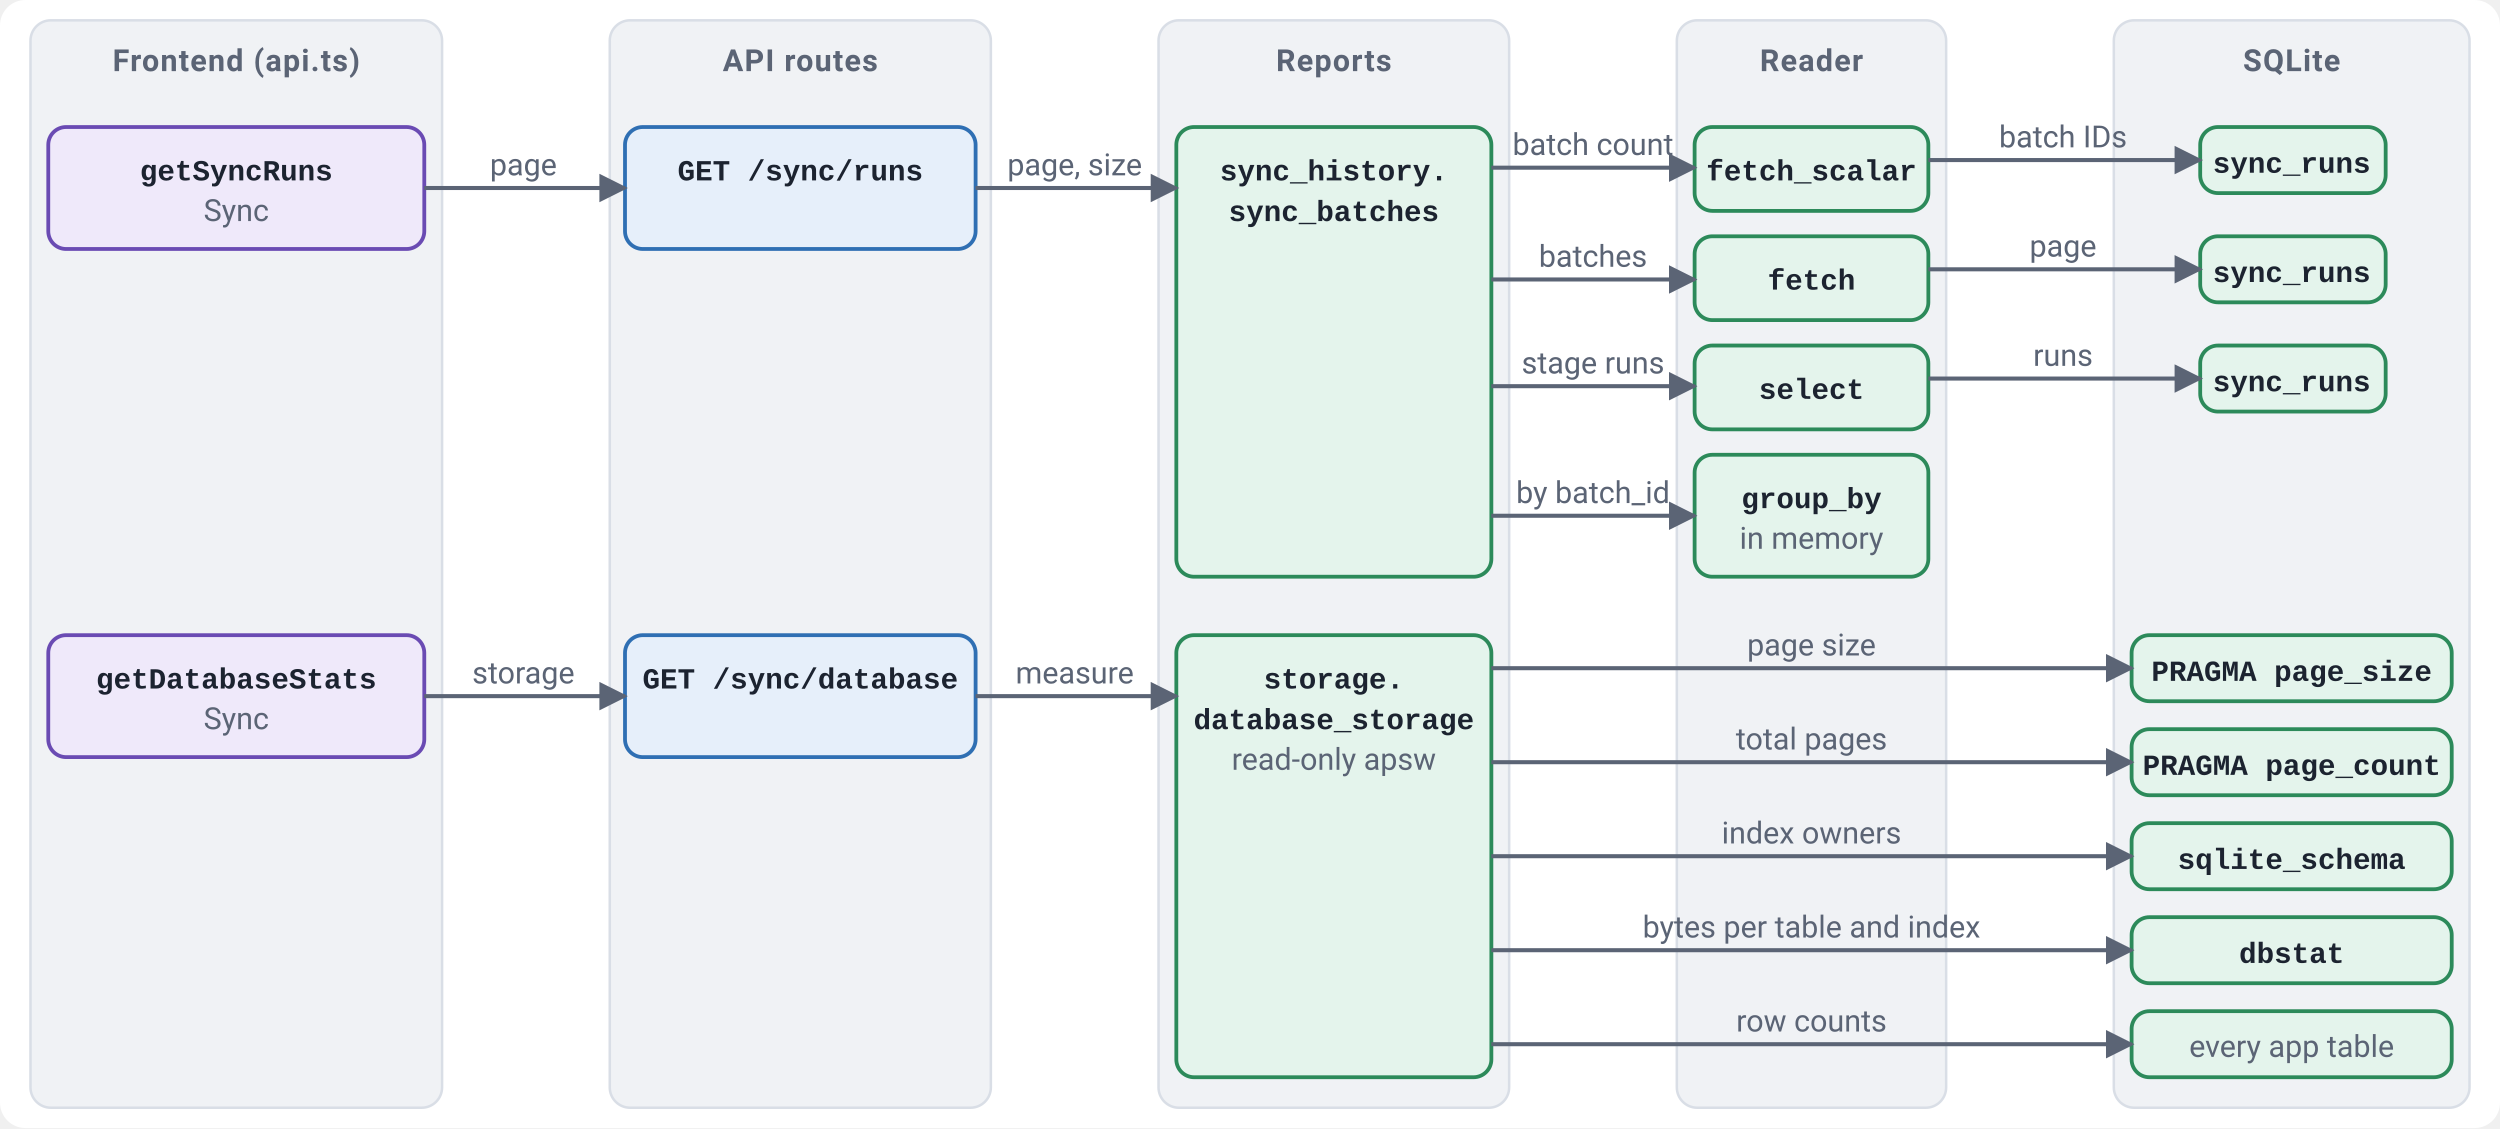
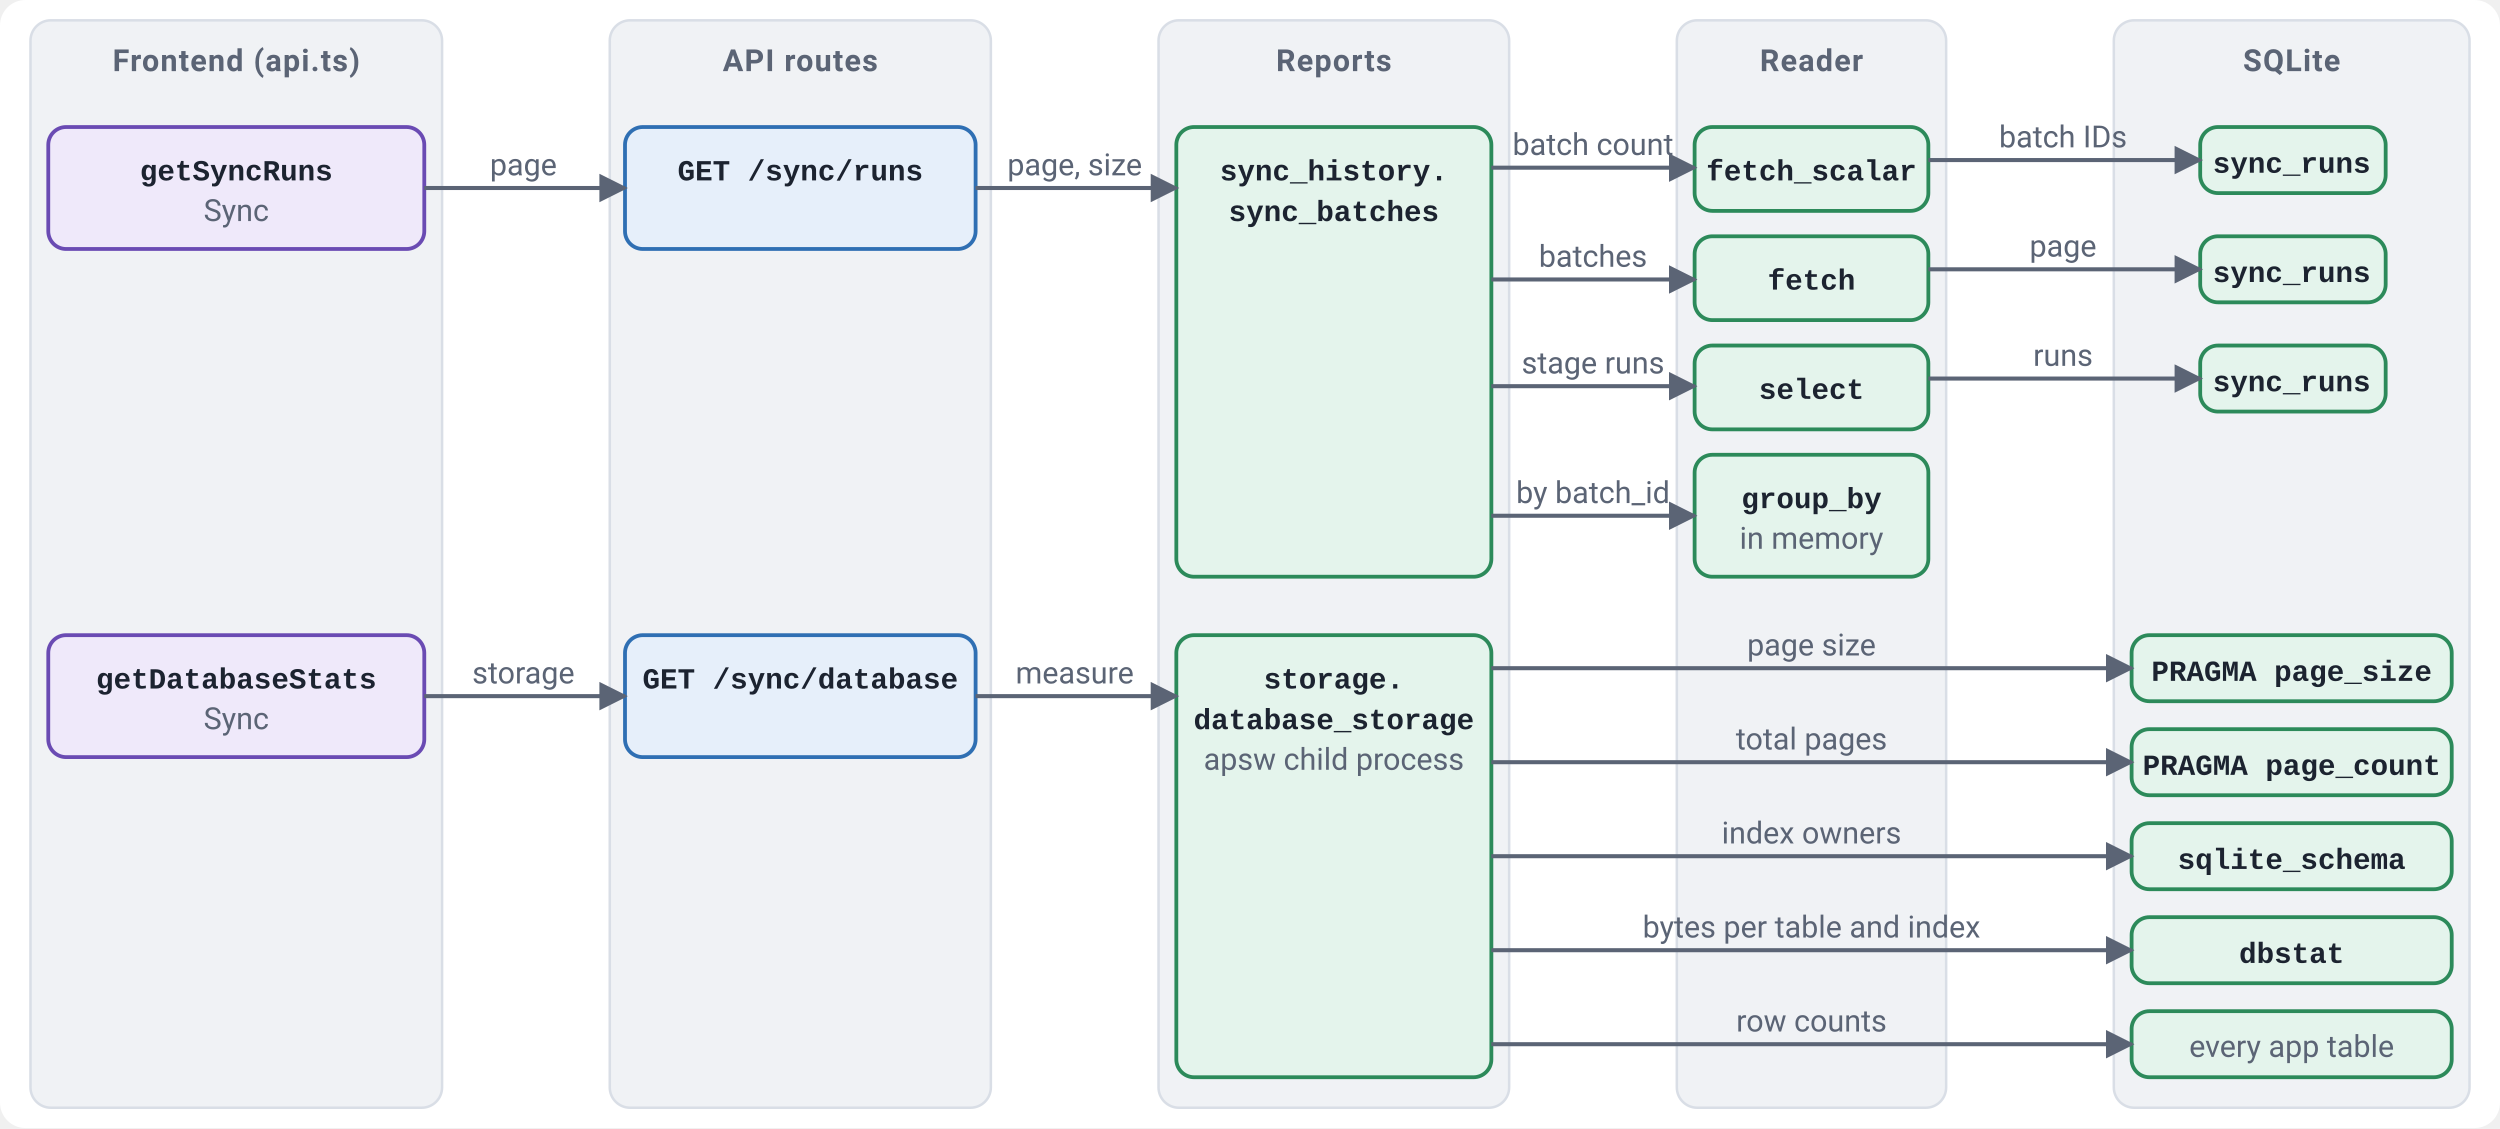
<svg xmlns="http://www.w3.org/2000/svg" width="984" height="444" viewBox="0 0 984 444" role="img" aria-label="Sync history and database storage: routes/synchronization.py">
  <style>
  .bg { fill: #ffffff; }
  text { font-family: system-ui, -apple-system, "Segoe UI", Roboto, Arial, sans-serif; font-size: 14px; fill: #1c2330; }
  .code, .code-line { font-family: ui-monospace, SFMono-Regular, Menlo, Consolas, "Liberation Mono", monospace; font-size: 11.5px; }
  .code { font-weight: 600; }
  .sub { font-size: 12px; fill: #5b6475; }
  .lane rect { fill: #f0f2f5; stroke: #d9dee6; stroke-width: 1; }
  .lane text { font-size: 12px; font-weight: 700; letter-spacing: 0.04em; fill: #5b6475; }
  .node rect { stroke-width: 1.5; }
  .fe rect { fill: #efe9fa; stroke: #6a4bb3; }
  .route rect { fill: #e6effa; stroke: #2f6fb3; }
  .db rect { fill: #e4f4ec; stroke: #2c8a5a; }
  .sync rect { fill: #f8eedd; stroke: #8a5a14; }
  .yt rect { fill: #fbe6e4; stroke: #b3261e; }
  .edge { fill: none; stroke: #5b6475; stroke-width: 1.6; }
  .edge.dashed { stroke-dasharray: 6 5; }
  .edge-label { font-size: 12px; fill: #5b6475; }
  .arrowhead { fill: #5b6475; }
  @media (prefers-color-scheme: dark) {
    .bg { fill: #1a1f27; }
    text { fill: #e6e9ef; }
    .sub, .edge-label, .lane text { fill: #9aa3b2; }
    .lane rect { fill: #222833; stroke: #2f3744; }
    .fe rect { fill: #2a2340; stroke: #b9a2f5; }
    .route rect { fill: #1b2a3d; stroke: #7db3ef; }
    .db rect { fill: #183126; stroke: #6fd3a0; }
    .sync rect { fill: #342816; stroke: #e7b56a; }
    .yt rect { fill: #3a1d1b; stroke: #ff8a80; }
    .edge { stroke: #9aa3b2; }
    .arrowhead { fill: #9aa3b2; }
  }
</style>
  <rect class="bg" width="984" height="444" rx="10" />
  <defs>
    <marker id="arrow" viewBox="0 0 10 10" refX="9" refY="5" markerWidth="7" markerHeight="7" orient="auto-start-reverse">
      <path class="arrowhead" d="M0,0 L10,5 L0,10 z" />
    </marker>
  </defs>
  <g class="lane">
    <rect x="12" y="8" width="162" height="428" rx="8" />
    <text x="93" y="28" text-anchor="middle">Frontend (api.ts)</text>
  </g>
  <g class="lane">
    <rect x="240" y="8" width="150" height="428" rx="8" />
    <text x="315" y="28" text-anchor="middle">API routes</text>
  </g>
  <g class="lane">
    <rect x="456" y="8" width="138" height="428" rx="8" />
    <text x="525" y="28" text-anchor="middle">Reports</text>
  </g>
  <g class="lane">
    <rect x="660" y="8" width="106" height="428" rx="8" />
    <text x="713" y="28" text-anchor="middle">Reader</text>
  </g>
  <g class="lane">
    <rect x="832" y="8" width="140" height="428" rx="8" />
    <text x="902" y="28" text-anchor="middle">SQLite</text>
  </g>
  <g class="node fe">
    <rect x="19" y="50" width="148" height="48" rx="7" />
    <text class="code" x="93" y="71" text-anchor="middle">getSyncRuns</text>
    <text class="sub" x="93" y="87" text-anchor="middle">Sync</text>
  </g>
  <g class="node route">
    <rect x="246" y="50" width="138" height="48" rx="7" />
    <text class="code" x="315" y="71" text-anchor="middle">GET /sync/runs</text>
  </g>
  <g class="node db">
    <rect x="463" y="50" width="124" height="177" rx="7" />
    <text class="code" x="525" y="71" text-anchor="middle">sync_history.</text>
    <text class="code" x="525" y="87" text-anchor="middle">sync_batches</text>
  </g>
  <g class="node db">
    <rect x="667" y="50" width="92" height="33" rx="7" />
    <text class="code" x="713" y="71" text-anchor="middle">fetch_scalar</text>
  </g>
  <g class="node db">
    <rect x="866" y="50" width="73" height="26" rx="7" />
    <text class="code" x="902" y="68" text-anchor="middle">sync_runs</text>
  </g>
  <g class="node db">
    <rect x="667" y="93" width="92" height="33" rx="7" />
    <text class="code" x="713" y="114" text-anchor="middle">fetch</text>
  </g>
  <g class="node db">
    <rect x="866" y="93" width="73" height="26" rx="7" />
    <text class="code" x="902" y="111" text-anchor="middle">sync_runs</text>
  </g>
  <g class="node db">
    <rect x="667" y="136" width="92" height="33" rx="7" />
    <text class="code" x="713" y="157" text-anchor="middle">select</text>
  </g>
  <g class="node db">
    <rect x="866" y="136" width="73" height="26" rx="7" />
    <text class="code" x="902" y="154" text-anchor="middle">sync_runs</text>
  </g>
  <g class="node db">
    <rect x="667" y="179" width="92" height="48" rx="7" />
    <text class="code" x="713" y="200" text-anchor="middle">group_by</text>
    <text class="sub" x="713" y="216" text-anchor="middle">in memory</text>
  </g>
  <g class="node fe">
    <rect x="19" y="250" width="148" height="48" rx="7" />
    <text class="code" x="93" y="271" text-anchor="middle">getDatabaseStats</text>
    <text class="sub" x="93" y="287" text-anchor="middle">Sync</text>
  </g>
  <g class="node route">
    <rect x="246" y="250" width="138" height="48" rx="7" />
    <text class="code" x="315" y="271" text-anchor="middle">GET /sync/database</text>
  </g>
  <g class="node db">
    <rect x="463" y="250" width="124" height="174" rx="7" />
    <text class="code" x="525" y="271" text-anchor="middle">storage.</text>
    <text class="code" x="525" y="287" text-anchor="middle">database_storage</text>
-     <text class="sub" x="525" y="303" text-anchor="middle">read-only apsw</text>
+     <text class="sub" x="525" y="303" text-anchor="middle">apsw child process</text>
  </g>
  <g class="node db">
    <rect x="839" y="250" width="126" height="26" rx="7" />
    <text class="code" x="902" y="268" text-anchor="middle">PRAGMA page_size</text>
  </g>
  <g class="node db">
    <rect x="839" y="287" width="126" height="26" rx="7" />
    <text class="code" x="902" y="305" text-anchor="middle">PRAGMA page_count</text>
  </g>
  <g class="node db">
    <rect x="839" y="324" width="126" height="26" rx="7" />
    <text class="code" x="902" y="342" text-anchor="middle">sqlite_schema</text>
  </g>
  <g class="node db">
    <rect x="839" y="361" width="126" height="26" rx="7" />
    <text class="code" x="902" y="379" text-anchor="middle">dbstat</text>
  </g>
  <g class="node db">
    <rect x="839" y="398" width="126" height="26" rx="7" />
    <text class="sub" x="902" y="416" text-anchor="middle">every app table</text>
  </g>
  <path class="edge" d="M167,74 H246" marker-end="url(#arrow)" />
  <path class="edge" d="M384,74 H463" marker-end="url(#arrow)" />
  <path class="edge" d="M587,66 H667" marker-end="url(#arrow)" />
  <path class="edge" d="M759,63 H866" marker-end="url(#arrow)" />
  <path class="edge" d="M587,110 H667" marker-end="url(#arrow)" />
  <path class="edge" d="M759,106 H866" marker-end="url(#arrow)" />
  <path class="edge" d="M587,152 H667" marker-end="url(#arrow)" />
  <path class="edge" d="M759,149 H866" marker-end="url(#arrow)" />
  <path class="edge" d="M587,203 H667" marker-end="url(#arrow)" />
  <path class="edge" d="M587,263 H839" marker-end="url(#arrow)" />
  <path class="edge" d="M587,300 H839" marker-end="url(#arrow)" />
  <path class="edge" d="M587,337 H839" marker-end="url(#arrow)" />
  <path class="edge" d="M587,374 H839" marker-end="url(#arrow)" />
  <path class="edge" d="M587,411 H839" marker-end="url(#arrow)" />
  <path class="edge" d="M167,274 H246" marker-end="url(#arrow)" />
  <path class="edge" d="M384,274 H463" marker-end="url(#arrow)" />
  <text class="edge-label" x="206" y="69" text-anchor="middle">page</text>
  <text class="edge-label" x="423" y="69" text-anchor="middle">page, size</text>
  <text class="edge-label" x="627" y="61" text-anchor="middle">batch count</text>
  <text class="edge-label" x="812" y="58" text-anchor="middle">batch IDs</text>
  <text class="edge-label" x="627" y="105" text-anchor="middle">batches</text>
  <text class="edge-label" x="812" y="101" text-anchor="middle">page</text>
  <text class="edge-label" x="627" y="147" text-anchor="middle">stage runs</text>
  <text class="edge-label" x="812" y="144" text-anchor="middle">runs</text>
  <text class="edge-label" x="627" y="198" text-anchor="middle">by batch_id</text>
  <text class="edge-label" x="713" y="258" text-anchor="middle">page size</text>
  <text class="edge-label" x="713" y="295" text-anchor="middle">total pages</text>
  <text class="edge-label" x="713" y="332" text-anchor="middle">index owners</text>
  <text class="edge-label" x="713" y="369" text-anchor="middle">bytes per table and index</text>
  <text class="edge-label" x="713" y="406" text-anchor="middle">row counts</text>
  <text class="edge-label" x="206" y="269" text-anchor="middle">storage</text>
  <text class="edge-label" x="423" y="269" text-anchor="middle">measure</text>
</svg>
